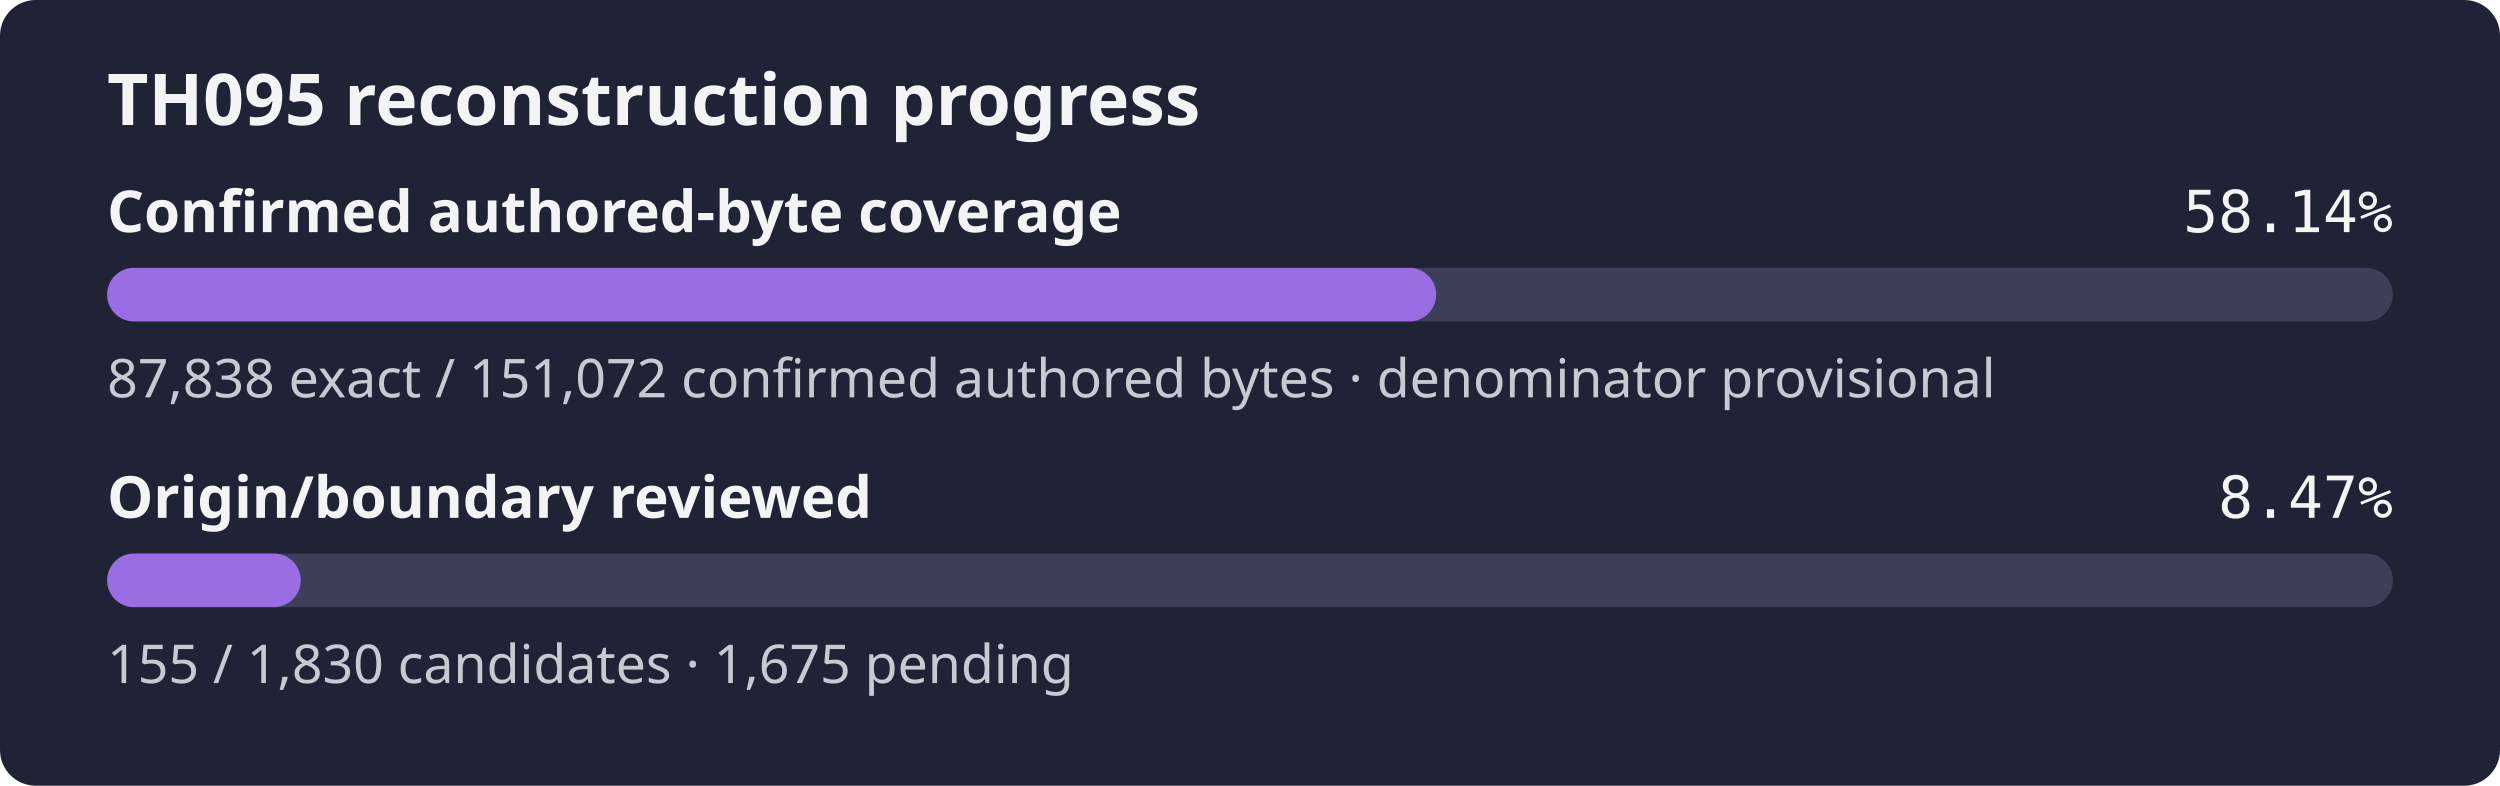
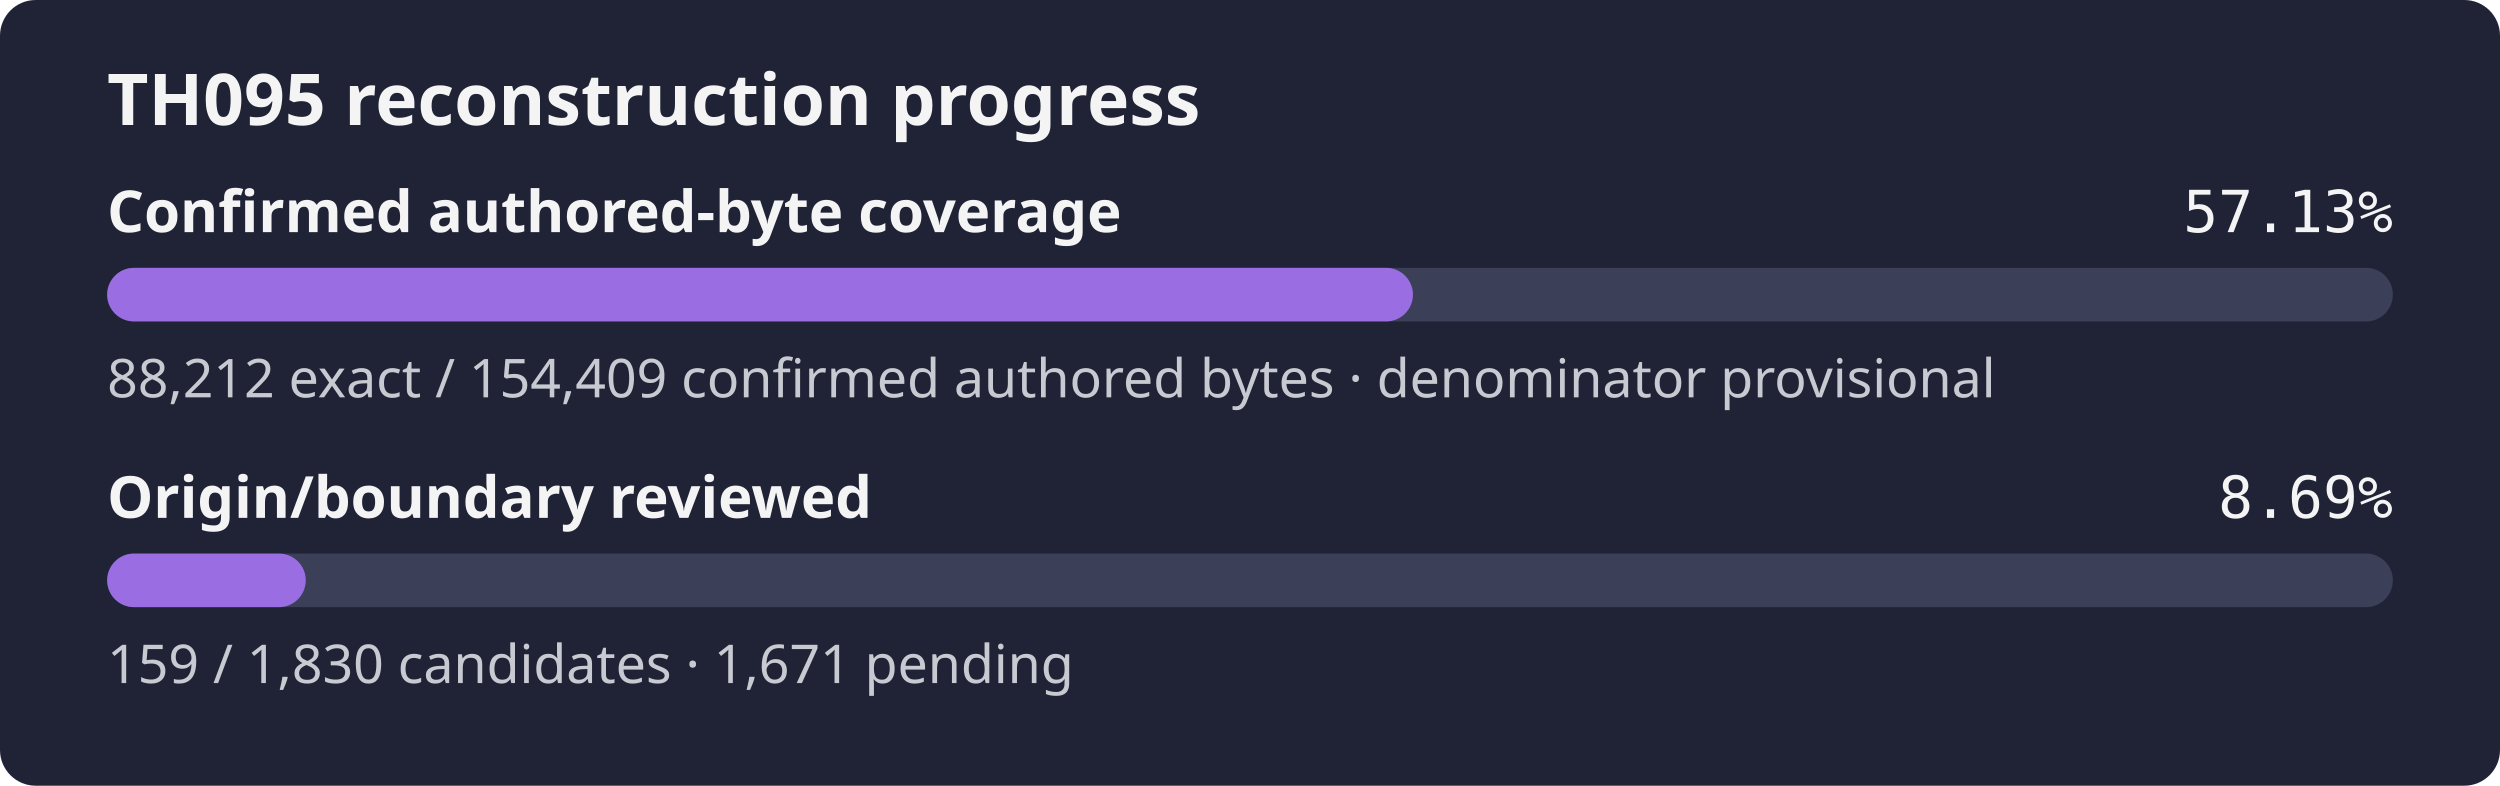
- <svg xmlns="http://www.w3.org/2000/svg" width="560" height="176" role="img" aria-label="TH095 reconstruction progress: 58.14% of the confirmed authored-byte set is exact, origin review 8.47%">
+ <svg xmlns="http://www.w3.org/2000/svg" width="560" height="176" role="img" aria-label="TH095 reconstruction progress: 57.13% of the confirmed authored-byte set is exact, origin review 8.69%">
  <rect width="560" height="176" rx="8" fill="#1f2335" />
  <text x="24" y="28" fill="#f4f4f5" font-family="sans-serif" font-size="16" font-weight="600">TH095 reconstruction progress</text>
  <text x="24" y="52" fill="#f4f4f5" font-family="sans-serif" font-size="13" font-weight="600">Confirmed authored-byte coverage</text>
-   <text x="536" y="52" fill="#f4f4f5" text-anchor="end" font-family="monospace" font-size="13">58.14%</text>
+   <text x="536" y="52" fill="#f4f4f5" text-anchor="end" font-family="monospace" font-size="13">57.13%</text>
  <rect x="24" y="60" width="512" height="12" rx="6" fill="#3b4058" />
-   <rect x="24" y="60" width="297.69" height="12" rx="6" fill="#9b6de3" />
-   <text x="24" y="89" fill="#c8cad2" font-family="sans-serif" font-size="12">87,838 exact / 151,072 confirmed authored bytes · denominator provisional</text>
+   <rect x="24" y="60" width="292.50" height="12" rx="6" fill="#9b6de3" />
+   <text x="24" y="89" fill="#c8cad2" font-family="sans-serif" font-size="12">88,212 exact / 154,409 confirmed authored bytes · denominator provisional</text>
  <text x="24" y="116" fill="#f4f4f5" font-family="sans-serif" font-size="13" font-weight="600">Origin/boundary reviewed</text>
-   <text x="536" y="116" fill="#f4f4f5" text-anchor="end" font-family="monospace" font-size="13">8.47%</text>
+   <text x="536" y="116" fill="#f4f4f5" text-anchor="end" font-family="monospace" font-size="13">8.69%</text>
  <rect x="24" y="124" width="512" height="12" rx="6" fill="#3b4058" />
-   <rect x="24" y="124" width="43.37" height="12" rx="6" fill="#9b6de3" />
-   <text x="24" y="153" fill="#c8cad2" font-family="sans-serif" font-size="12">155 / 1,830 candidates · 1,675 pending</text>
+   <rect x="24" y="124" width="44.49" height="12" rx="6" fill="#9b6de3" />
+   <text x="24" y="153" fill="#c8cad2" font-family="sans-serif" font-size="12">159 / 1,830 candidates · 1,671 pending</text>
</svg>
